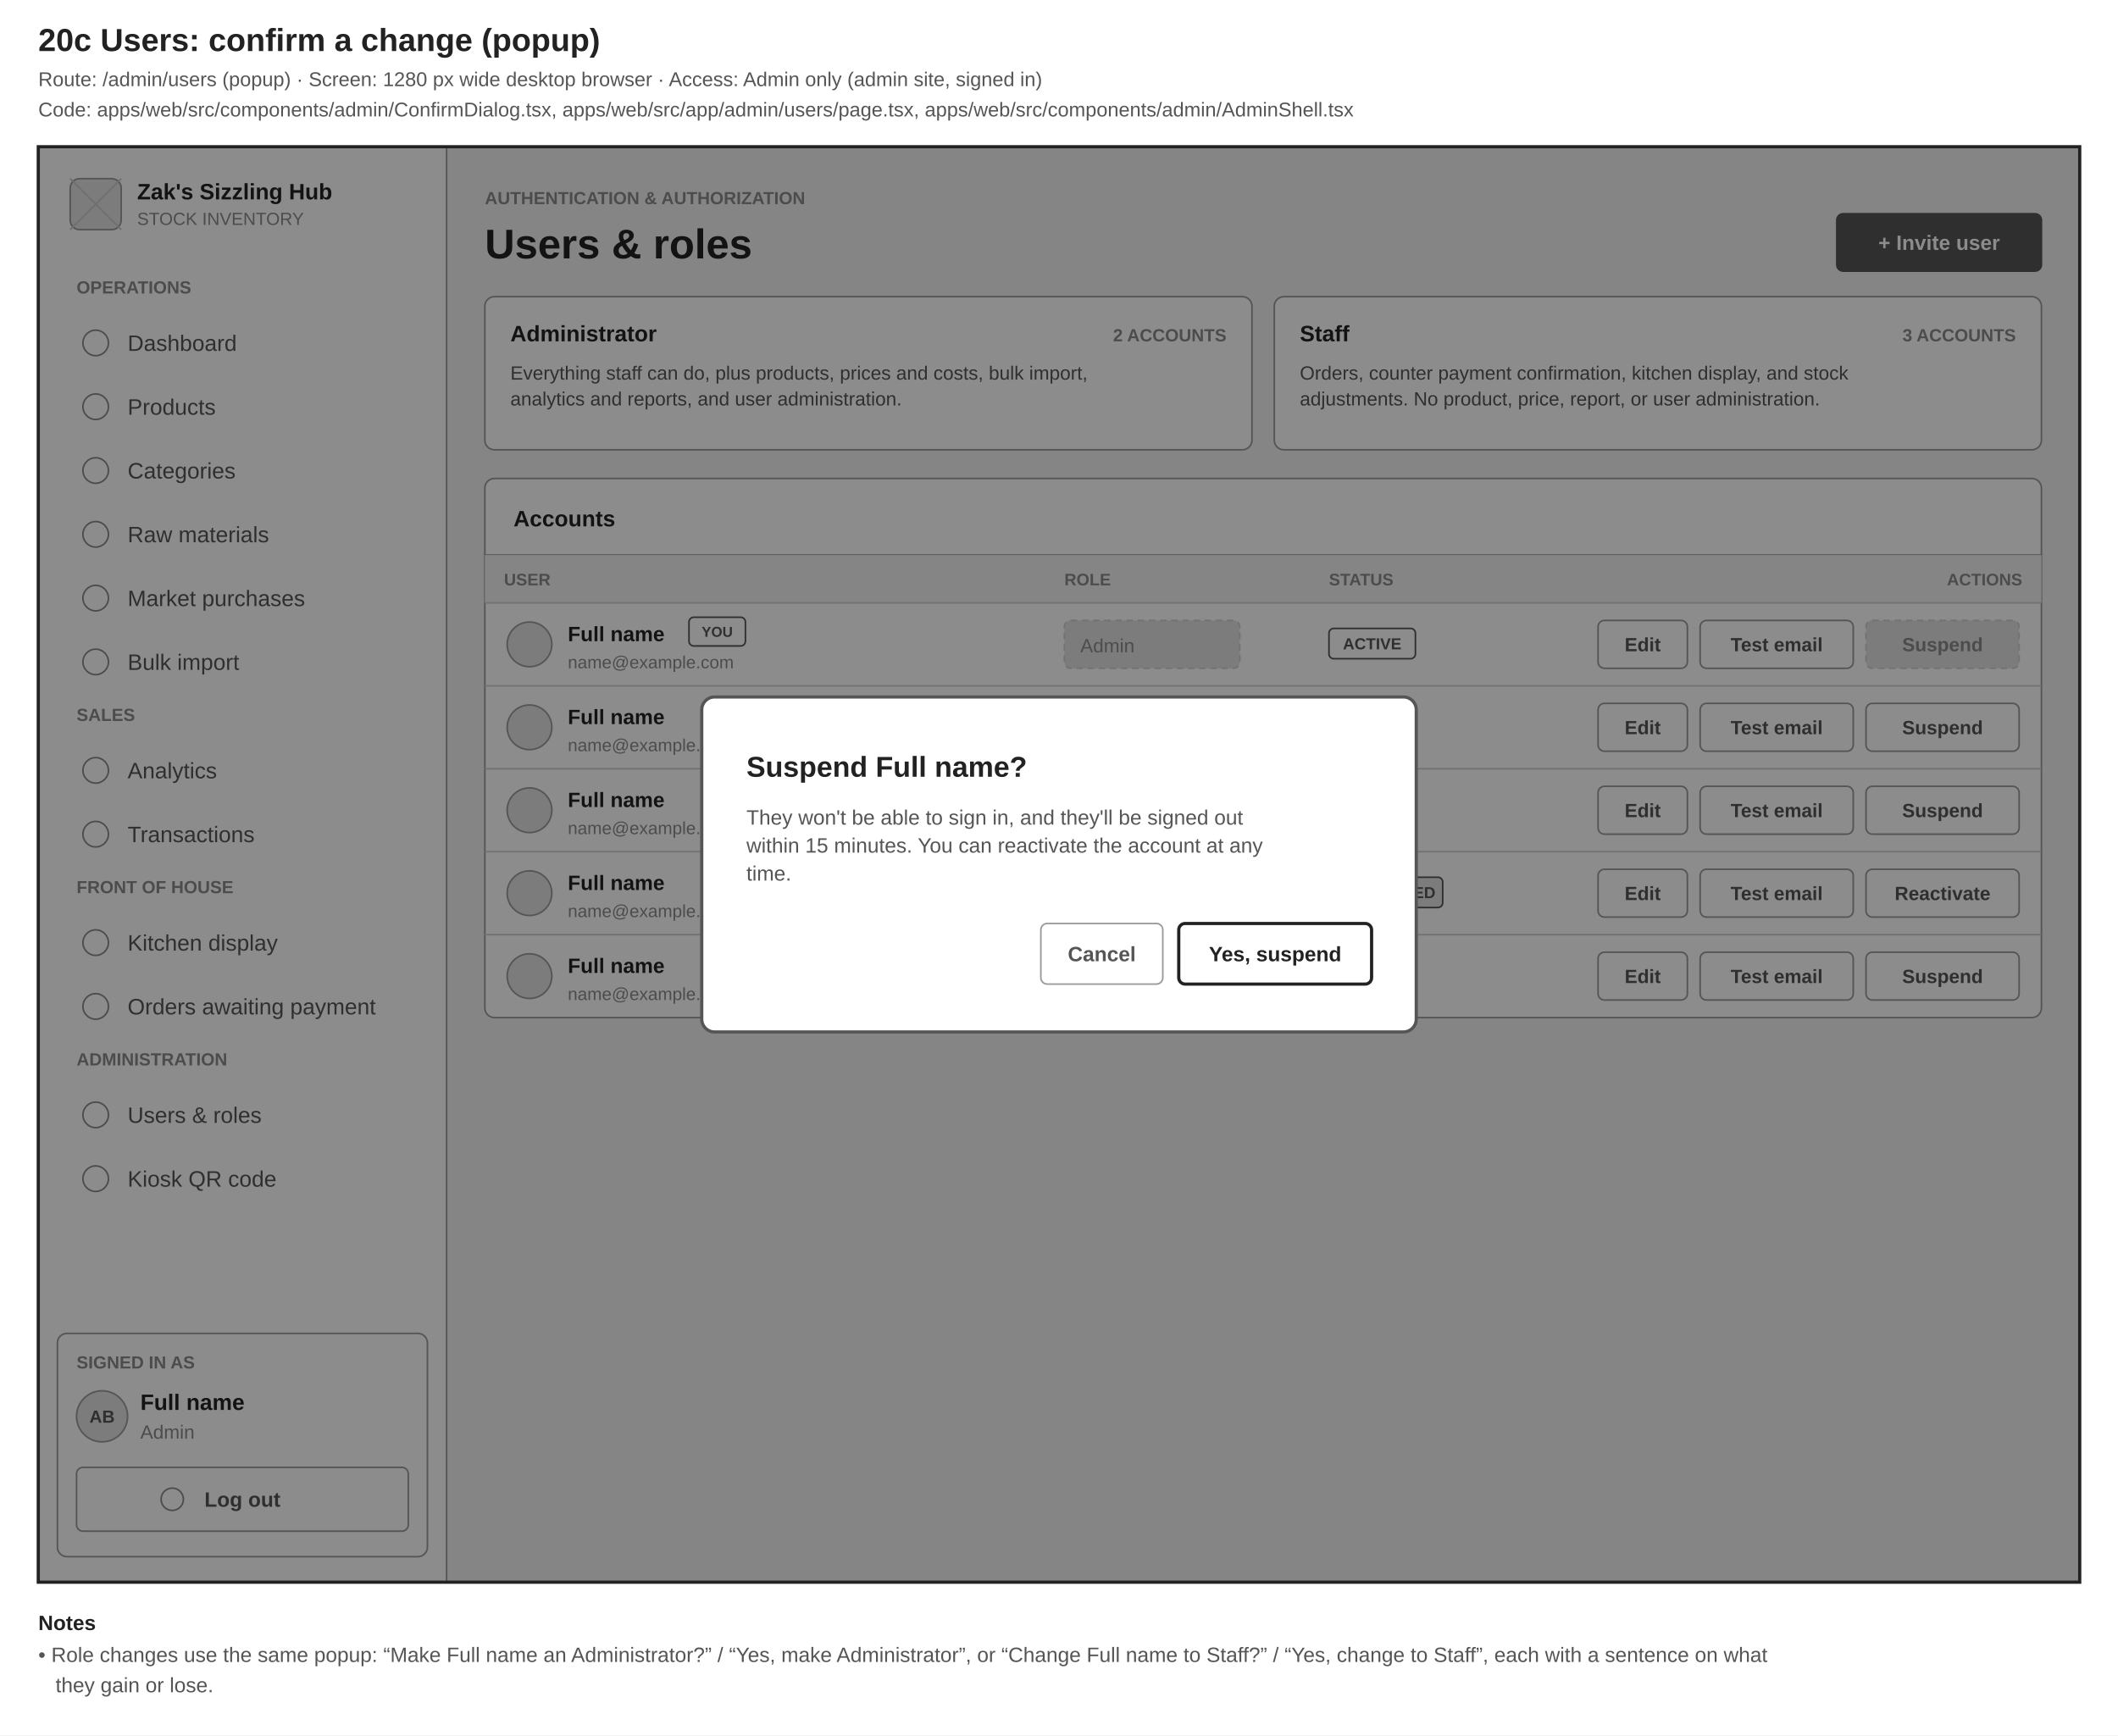
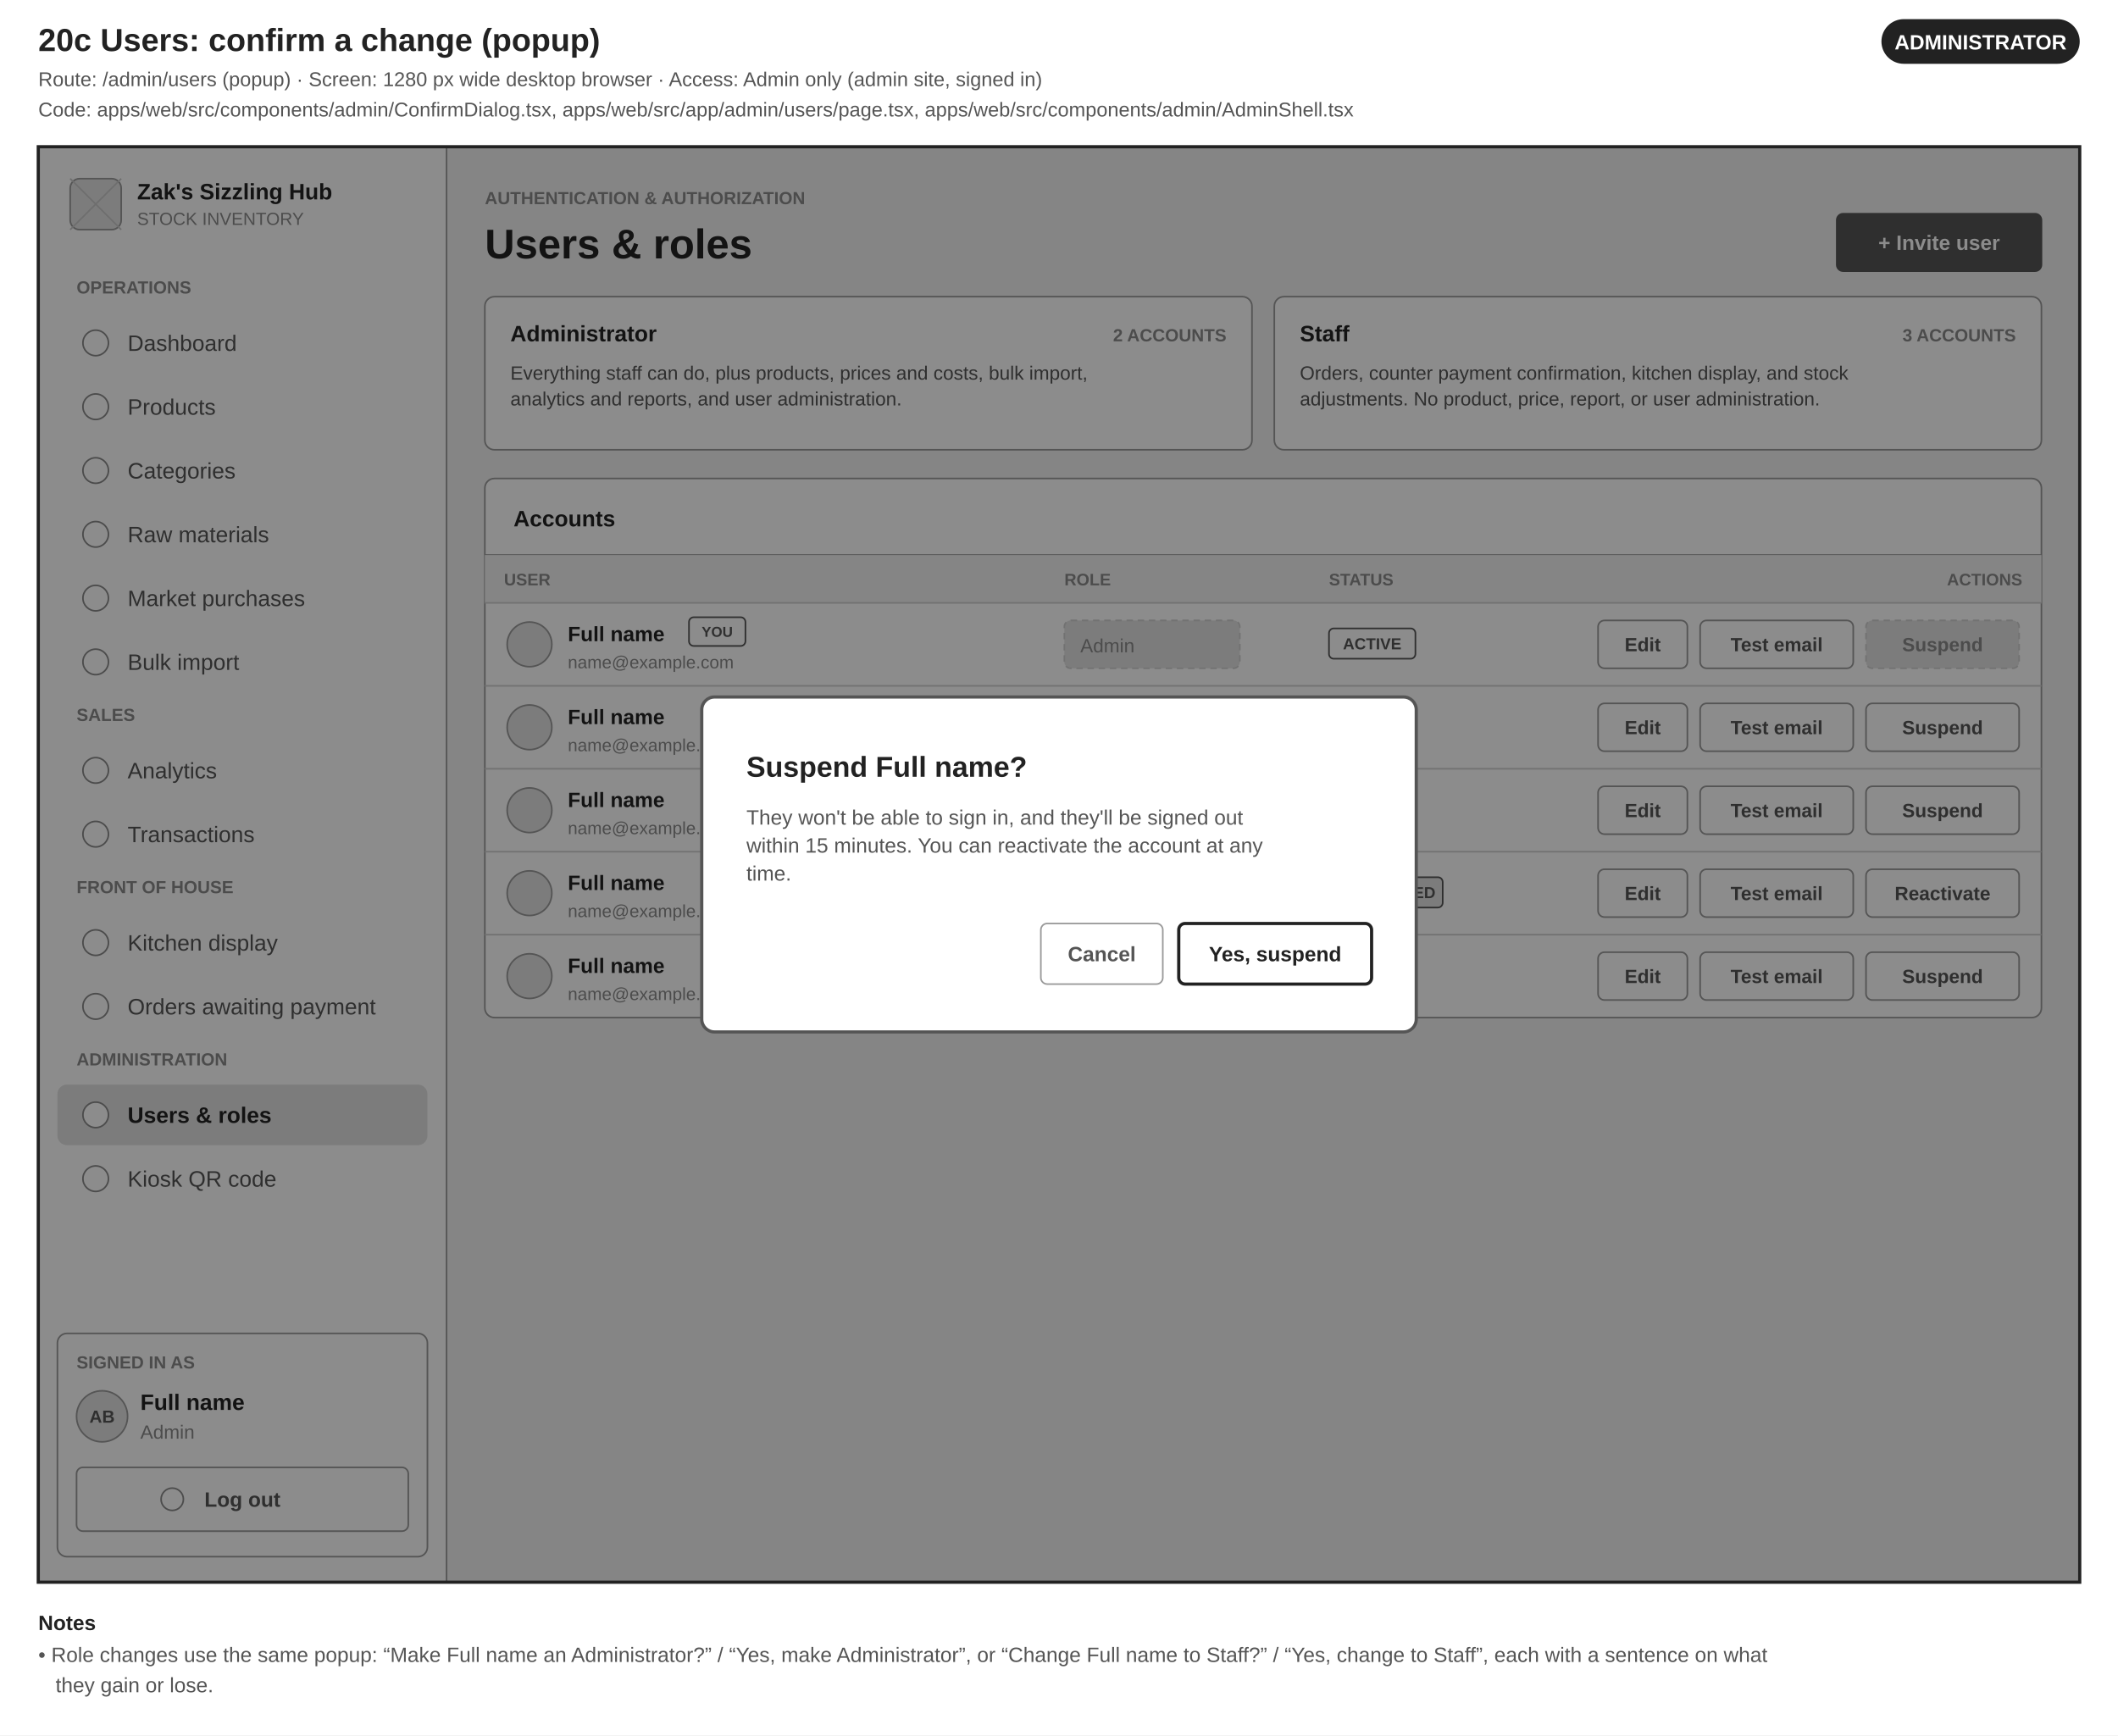
<svg xmlns="http://www.w3.org/2000/svg" width="1328" height="1088" viewBox="0 0 1328 1088">
  <rect x="0" y="0" width="1328" height="1088" fill="#ffffff" />
  <text x="24" y="32" font-family="Arial, Helvetica, sans-serif" font-size="20" font-weight="700" fill="#222222">20c  Users: confirm a change (popup)</text>
  <text x="24" y="54" font-family="Arial, Helvetica, sans-serif" font-size="12.5" fill="#555555">Route: /admin/users  (popup)   ·   Screen: 1280 px wide desktop browser   ·   Access: Admin only (admin site, signed in)</text>
  <text x="24" y="73" font-family="Arial, Helvetica, sans-serif" font-size="12.5" fill="#555555">Code: apps/web/src/components/admin/ConfirmDialog.tsx, apps/web/src/app/admin/users/page.tsx, apps/web/src/components/admin/AdminShell.tsx</text>
+   <rect x="1179.67" y="12" width="124.33" height="28" rx="14" fill="#222222" />
+   <text x="1241.835" y="31" font-family="Arial, Helvetica, sans-serif" font-size="13" font-weight="700" fill="#ffffff" text-anchor="middle">ADMINISTRATOR</text>
  <text x="24" y="1022" font-family="Arial, Helvetica, sans-serif" font-size="13" font-weight="700" fill="#222222">Notes</text>
  <text x="24" y="1042" font-family="Arial, Helvetica, sans-serif" font-size="13" fill="#555555" xml:space="preserve">• Role changes use the same popup: “Make Full name an Administrator?” / “Yes, make Administrator”, or “Change Full name to Staff?” / “Yes, change to Staff”, each with a sentence on what</text>
  <text x="24" y="1061" font-family="Arial, Helvetica, sans-serif" font-size="13" fill="#555555" xml:space="preserve">   they gain or lose.</text>
  <g transform="translate(24,92)">
    <clipPath id="frame">
      <rect x="0" y="0" width="1280" height="900" />
    </clipPath>
    <g clip-path="url(#frame)">
      <rect x="0" y="0" width="1280" height="900" fill="#ffffff" />
      <rect x="0" y="0" width="1280" height="900" rx="0" fill="#f3f3f3" stroke="none" />
      <rect x="0" y="0" width="256" height="900" rx="0" fill="#ffffff" stroke="none" />
      <line x1="256" y1="0" x2="256" y2="900" stroke="#9a9a9a" stroke-width="1" />
      <rect x="20" y="20" width="32" height="32" rx="6" fill="#e2e2e2" stroke="#9a9a9a" stroke-width="1" />
      <line x1="20" y1="20" x2="52" y2="52" stroke="#c9c9c9" stroke-width="1" />
      <line x1="52" y1="20" x2="20" y2="52" stroke="#c9c9c9" stroke-width="1" />
      <text x="62" y="33" font-family="Arial, Helvetica, sans-serif" font-size="14" font-weight="700" text-anchor="start" fill="#222222">Zak's Sizzling Hub</text>
      <text x="62" y="49" font-family="Arial, Helvetica, sans-serif" font-size="11" font-weight="400" text-anchor="start" fill="#8a8a8a">STOCK INVENTORY</text>
      <text x="24" y="92" font-family="Arial, Helvetica, sans-serif" font-size="11" font-weight="700" text-anchor="start" fill="#8a8a8a">OPERATIONS</text>
      <circle cx="36" cy="123" r="8" fill="#ffffff" stroke="#8a8a8a" stroke-width="1" />
      <text x="56" y="128" font-family="Arial, Helvetica, sans-serif" font-size="14" font-weight="400" text-anchor="start" fill="#555555">Dashboard</text>
      <circle cx="36" cy="163" r="8" fill="#ffffff" stroke="#8a8a8a" stroke-width="1" />
      <text x="56" y="168" font-family="Arial, Helvetica, sans-serif" font-size="14" font-weight="400" text-anchor="start" fill="#555555">Products</text>
      <circle cx="36" cy="203" r="8" fill="#ffffff" stroke="#8a8a8a" stroke-width="1" />
      <text x="56" y="208" font-family="Arial, Helvetica, sans-serif" font-size="14" font-weight="400" text-anchor="start" fill="#555555">Categories</text>
      <circle cx="36" cy="243" r="8" fill="#ffffff" stroke="#8a8a8a" stroke-width="1" />
      <text x="56" y="248" font-family="Arial, Helvetica, sans-serif" font-size="14" font-weight="400" text-anchor="start" fill="#555555">Raw materials</text>
      <circle cx="36" cy="283" r="8" fill="#ffffff" stroke="#8a8a8a" stroke-width="1" />
      <text x="56" y="288" font-family="Arial, Helvetica, sans-serif" font-size="14" font-weight="400" text-anchor="start" fill="#555555">Market purchases</text>
      <circle cx="36" cy="323" r="8" fill="#ffffff" stroke="#8a8a8a" stroke-width="1" />
      <text x="56" y="328" font-family="Arial, Helvetica, sans-serif" font-size="14" font-weight="400" text-anchor="start" fill="#555555">Bulk import</text>
      <text x="24" y="360" font-family="Arial, Helvetica, sans-serif" font-size="11" font-weight="700" text-anchor="start" fill="#8a8a8a">SALES</text>
      <circle cx="36" cy="391" r="8" fill="#ffffff" stroke="#8a8a8a" stroke-width="1" />
      <text x="56" y="396" font-family="Arial, Helvetica, sans-serif" font-size="14" font-weight="400" text-anchor="start" fill="#555555">Analytics</text>
      <circle cx="36" cy="431" r="8" fill="#ffffff" stroke="#8a8a8a" stroke-width="1" />
      <text x="56" y="436" font-family="Arial, Helvetica, sans-serif" font-size="14" font-weight="400" text-anchor="start" fill="#555555">Transactions</text>
      <text x="24" y="468" font-family="Arial, Helvetica, sans-serif" font-size="11" font-weight="700" text-anchor="start" fill="#8a8a8a">FRONT OF HOUSE</text>
      <circle cx="36" cy="499" r="8" fill="#ffffff" stroke="#8a8a8a" stroke-width="1" />
      <text x="56" y="504" font-family="Arial, Helvetica, sans-serif" font-size="14" font-weight="400" text-anchor="start" fill="#555555">Kitchen display</text>
      <circle cx="36" cy="539" r="8" fill="#ffffff" stroke="#8a8a8a" stroke-width="1" />
      <text x="56" y="544" font-family="Arial, Helvetica, sans-serif" font-size="14" font-weight="400" text-anchor="start" fill="#555555">Orders awaiting payment</text>
      <text x="24" y="576" font-family="Arial, Helvetica, sans-serif" font-size="11" font-weight="700" text-anchor="start" fill="#8a8a8a">ADMINISTRATION</text>
+       <rect x="12" y="588" width="232" height="38" rx="6" fill="#e2e2e2" stroke="none" />
      <circle cx="36" cy="607" r="8" fill="#ffffff" stroke="#8a8a8a" stroke-width="1" />
-       <text x="56" y="612" font-family="Arial, Helvetica, sans-serif" font-size="14" font-weight="400" text-anchor="start" fill="#555555">Users &amp; roles</text>
+       <text x="56" y="612" font-family="Arial, Helvetica, sans-serif" font-size="14" font-weight="700" text-anchor="start" fill="#222222">Users &amp; roles</text>
      <circle cx="36" cy="647" r="8" fill="#ffffff" stroke="#8a8a8a" stroke-width="1" />
      <text x="56" y="652" font-family="Arial, Helvetica, sans-serif" font-size="14" font-weight="400" text-anchor="start" fill="#555555">Kiosk QR code</text>
      <rect x="12" y="744" width="232" height="140" rx="6" fill="#ffffff" stroke="#9a9a9a" stroke-width="1" />
      <text x="24" y="766" font-family="Arial, Helvetica, sans-serif" font-size="11" font-weight="700" text-anchor="start" fill="#8a8a8a">SIGNED IN AS</text>
      <circle cx="40" cy="796" r="16" fill="#e2e2e2" stroke="#9a9a9a" stroke-width="1" />
      <text x="40" y="800" font-family="Arial, Helvetica, sans-serif" font-size="11" font-weight="700" text-anchor="middle" fill="#555555">AB</text>
      <text x="64" y="792" font-family="Arial, Helvetica, sans-serif" font-size="14" font-weight="700" text-anchor="start" fill="#222222">Full name</text>
      <text x="64" y="810" font-family="Arial, Helvetica, sans-serif" font-size="12" font-weight="400" text-anchor="start" fill="#8a8a8a">Admin</text>
      <rect x="24" y="828" width="208" height="40" rx="4" fill="#ffffff" stroke="#9a9a9a" stroke-width="1" />
      <text x="128.0" y="852.68" font-family="Arial, Helvetica, sans-serif" font-size="13" font-weight="700" text-anchor="middle" fill="#555555">Log out</text>
      <circle cx="84" cy="848" r="7" fill="#ffffff" stroke="#8a8a8a" stroke-width="1" />
      <text x="280" y="36" font-family="Arial, Helvetica, sans-serif" font-size="11" font-weight="700" text-anchor="start" fill="#8a8a8a">AUTHENTICATION &amp; AUTHORIZATION</text>
      <text x="280" y="70" font-family="Arial, Helvetica, sans-serif" font-size="26" font-weight="700" text-anchor="start" fill="#222222">Users &amp; roles</text>
      <rect x="1127.67" y="42" width="128.33" height="36" rx="4" fill="#555555" stroke="#555555" stroke-width="1" />
      <text x="1191.835" y="64.68" font-family="Arial, Helvetica, sans-serif" font-size="13" font-weight="700" text-anchor="middle" fill="#ffffff">+ Invite user</text>
      <rect x="280.0" y="94" width="481.0" height="96" rx="6" fill="#ffffff" stroke="#9a9a9a" stroke-width="1" />
      <text x="296.0" y="122" font-family="Arial, Helvetica, sans-serif" font-size="14" font-weight="700" text-anchor="start" fill="#222222">Administrator</text>
      <text x="745.0" y="122" font-family="Arial, Helvetica, sans-serif" font-size="11" font-weight="700" text-anchor="end" fill="#8a8a8a">2 ACCOUNTS</text>
      <text x="296.0" y="146" font-family="Arial, Helvetica, sans-serif" font-size="12" font-weight="400" text-anchor="start" fill="#555555">Everything staff can do, plus products, prices and costs, bulk import,</text>
      <text x="296.0" y="162.2" font-family="Arial, Helvetica, sans-serif" font-size="12" font-weight="400" text-anchor="start" fill="#555555">analytics and reports, and user administration.</text>
      <rect x="775.0" y="94" width="481.0" height="96" rx="6" fill="#ffffff" stroke="#9a9a9a" stroke-width="1" />
      <text x="791.0" y="122" font-family="Arial, Helvetica, sans-serif" font-size="14" font-weight="700" text-anchor="start" fill="#222222">Staff</text>
      <text x="1240.0" y="122" font-family="Arial, Helvetica, sans-serif" font-size="11" font-weight="700" text-anchor="end" fill="#8a8a8a">3 ACCOUNTS</text>
      <text x="791.0" y="146" font-family="Arial, Helvetica, sans-serif" font-size="12" font-weight="400" text-anchor="start" fill="#555555">Orders, counter payment confirmation, kitchen display, and stock</text>
      <text x="791.0" y="162.2" font-family="Arial, Helvetica, sans-serif" font-size="12" font-weight="400" text-anchor="start" fill="#555555">adjustments. No product, price, report, or user administration.</text>
      <rect x="280" y="208" width="976" height="338" rx="6" fill="#ffffff" stroke="#9a9a9a" stroke-width="1" />
      <text x="298" y="238" font-family="Arial, Helvetica, sans-serif" font-size="14" font-weight="700" text-anchor="start" fill="#222222">Accounts</text>
      <line x1="280" y1="256" x2="1256" y2="256" stroke="#9a9a9a" stroke-width="1" />
      <rect x="280" y="256" width="976" height="30" rx="0" fill="#f3f3f3" stroke="none" stroke-width="1" />
      <text x="292" y="275.0" font-family="Arial, Helvetica, sans-serif" font-size="10.5" font-weight="700" text-anchor="start" fill="#8a8a8a">USER</text>
      <text x="643.36" y="275.0" font-family="Arial, Helvetica, sans-serif" font-size="10.5" font-weight="700" text-anchor="start" fill="#8a8a8a">ROLE</text>
      <text x="809.28" y="275.0" font-family="Arial, Helvetica, sans-serif" font-size="10.5" font-weight="700" text-anchor="start" fill="#8a8a8a">STATUS</text>
      <text x="1244.0" y="275.0" font-family="Arial, Helvetica, sans-serif" font-size="10.5" font-weight="700" text-anchor="end" fill="#8a8a8a">ACTIONS</text>
      <line x1="280" y1="286" x2="1256" y2="286" stroke="#cfcfcf" stroke-width="1" />
      <circle cx="308" cy="312.0" r="14" fill="#e2e2e2" stroke="#9a9a9a" stroke-width="1" />
      <text x="332" y="310.0" font-family="Arial, Helvetica, sans-serif" font-size="13" font-weight="700" text-anchor="start" fill="#222222">Full name</text>
      <rect x="408" y="295.0" width="35.39" height="18" rx="3" fill="#ffffff" stroke="#555555" stroke-width="1" />
      <text x="425.695" y="307.24" font-family="Arial, Helvetica, sans-serif" font-size="9" font-weight="700" text-anchor="middle" fill="#555555">YOU</text>
      <text x="332" y="327.0" font-family="Arial, Helvetica, sans-serif" font-size="11" font-weight="400" text-anchor="start" fill="#8a8a8a">name@example.com</text>
      <rect x="643.36" y="297.0" width="110" height="30" rx="4" fill="#e2e2e2" stroke="#cfcfcf" stroke-width="1" stroke-dasharray="4 3" />
      <text x="653.36" y="317.0" font-family="Arial, Helvetica, sans-serif" font-size="12" font-weight="400" text-anchor="start" fill="#8a8a8a">Admin</text>
      <rect x="809.28" y="302.0" width="54.2" height="19" rx="3" fill="#ffffff" stroke="#555555" stroke-width="1" />
      <text x="836.38" y="315.1" font-family="Arial, Helvetica, sans-serif" font-size="10" font-weight="700" text-anchor="middle" fill="#555555">ACTIVE</text>
      <rect x="1146.0" y="297.0" width="96" height="30" rx="4" fill="#e2e2e2" stroke="#cfcfcf" stroke-width="1" stroke-dasharray="4 3" />
      <text x="1194.0" y="316.32" font-family="Arial, Helvetica, sans-serif" font-size="12" font-weight="700" text-anchor="middle" fill="#8a8a8a">Suspend</text>
      <rect x="1042.0" y="297.0" width="96" height="30" rx="4" fill="#ffffff" stroke="#9a9a9a" stroke-width="1" />
      <text x="1090.0" y="316.32" font-family="Arial, Helvetica, sans-serif" font-size="12" font-weight="700" text-anchor="middle" fill="#555555">Test email</text>
      <rect x="978.0" y="297.0" width="56" height="30" rx="4" fill="#ffffff" stroke="#9a9a9a" stroke-width="1" />
      <text x="1006.0" y="316.32" font-family="Arial, Helvetica, sans-serif" font-size="12" font-weight="700" text-anchor="middle" fill="#555555">Edit</text>
      <line x1="280" y1="338" x2="1256" y2="338" stroke="#cfcfcf" stroke-width="1" />
      <circle cx="308" cy="364.0" r="14" fill="#e2e2e2" stroke="#9a9a9a" stroke-width="1" />
      <text x="332" y="362.0" font-family="Arial, Helvetica, sans-serif" font-size="13" font-weight="700" text-anchor="start" fill="#222222">Full name</text>
      <text x="332" y="379.0" font-family="Arial, Helvetica, sans-serif" font-size="11" font-weight="400" text-anchor="start" fill="#8a8a8a">name@example.com</text>
      <rect x="643.36" y="349.0" width="110" height="30" rx="4" fill="#ffffff" stroke="#9a9a9a" stroke-width="1" />
      <text x="653.36" y="368.32" font-family="Arial, Helvetica, sans-serif" font-size="12" font-weight="400" text-anchor="start" fill="#222222">Admin</text>
      <text x="737.36" y="368.0" font-family="Arial, Helvetica, sans-serif" font-size="12" font-weight="400" text-anchor="middle" fill="#555555">▾</text>
      <rect x="809.28" y="354.0" width="54.2" height="19" rx="3" fill="#ffffff" stroke="#555555" stroke-width="1" />
      <text x="836.38" y="367.1" font-family="Arial, Helvetica, sans-serif" font-size="10" font-weight="700" text-anchor="middle" fill="#555555">ACTIVE</text>
      <rect x="1146.0" y="349.0" width="96" height="30" rx="4" fill="#ffffff" stroke="#9a9a9a" stroke-width="1" />
      <text x="1194.0" y="368.32" font-family="Arial, Helvetica, sans-serif" font-size="12" font-weight="700" text-anchor="middle" fill="#555555">Suspend</text>
      <rect x="1042.0" y="349.0" width="96" height="30" rx="4" fill="#ffffff" stroke="#9a9a9a" stroke-width="1" />
      <text x="1090.0" y="368.32" font-family="Arial, Helvetica, sans-serif" font-size="12" font-weight="700" text-anchor="middle" fill="#555555">Test email</text>
      <rect x="978.0" y="349.0" width="56" height="30" rx="4" fill="#ffffff" stroke="#9a9a9a" stroke-width="1" />
      <text x="1006.0" y="368.32" font-family="Arial, Helvetica, sans-serif" font-size="12" font-weight="700" text-anchor="middle" fill="#555555">Edit</text>
      <line x1="280" y1="390" x2="1256" y2="390" stroke="#cfcfcf" stroke-width="1" />
      <circle cx="308" cy="416.0" r="14" fill="#e2e2e2" stroke="#9a9a9a" stroke-width="1" />
      <text x="332" y="414.0" font-family="Arial, Helvetica, sans-serif" font-size="13" font-weight="700" text-anchor="start" fill="#222222">Full name</text>
      <text x="332" y="431.0" font-family="Arial, Helvetica, sans-serif" font-size="11" font-weight="400" text-anchor="start" fill="#8a8a8a">name@example.com</text>
      <rect x="643.36" y="401.0" width="110" height="30" rx="4" fill="#ffffff" stroke="#9a9a9a" stroke-width="1" />
      <text x="653.36" y="420.32" font-family="Arial, Helvetica, sans-serif" font-size="12" font-weight="400" text-anchor="start" fill="#222222">Staff</text>
      <text x="737.36" y="420.0" font-family="Arial, Helvetica, sans-serif" font-size="12" font-weight="400" text-anchor="middle" fill="#555555">▾</text>
      <rect x="809.28" y="406.0" width="54.2" height="19" rx="3" fill="#ffffff" stroke="#555555" stroke-width="1" />
      <text x="836.38" y="419.1" font-family="Arial, Helvetica, sans-serif" font-size="10" font-weight="700" text-anchor="middle" fill="#555555">ACTIVE</text>
      <rect x="1146.0" y="401.0" width="96" height="30" rx="4" fill="#ffffff" stroke="#9a9a9a" stroke-width="1" />
      <text x="1194.0" y="420.32" font-family="Arial, Helvetica, sans-serif" font-size="12" font-weight="700" text-anchor="middle" fill="#555555">Suspend</text>
      <rect x="1042.0" y="401.0" width="96" height="30" rx="4" fill="#ffffff" stroke="#9a9a9a" stroke-width="1" />
      <text x="1090.0" y="420.32" font-family="Arial, Helvetica, sans-serif" font-size="12" font-weight="700" text-anchor="middle" fill="#555555">Test email</text>
      <rect x="978.0" y="401.0" width="56" height="30" rx="4" fill="#ffffff" stroke="#9a9a9a" stroke-width="1" />
      <text x="1006.0" y="420.32" font-family="Arial, Helvetica, sans-serif" font-size="12" font-weight="700" text-anchor="middle" fill="#555555">Edit</text>
      <line x1="280" y1="442" x2="1256" y2="442" stroke="#cfcfcf" stroke-width="1" />
      <circle cx="308" cy="468.0" r="14" fill="#e2e2e2" stroke="#9a9a9a" stroke-width="1" />
      <text x="332" y="466.0" font-family="Arial, Helvetica, sans-serif" font-size="13" font-weight="700" text-anchor="start" fill="#222222">Full name</text>
      <text x="332" y="483.0" font-family="Arial, Helvetica, sans-serif" font-size="11" font-weight="400" text-anchor="start" fill="#8a8a8a">name@example.com</text>
      <rect x="643.36" y="453.0" width="110" height="30" rx="4" fill="#ffffff" stroke="#9a9a9a" stroke-width="1" />
      <text x="653.36" y="472.32" font-family="Arial, Helvetica, sans-serif" font-size="12" font-weight="400" text-anchor="start" fill="#222222">Staff</text>
      <text x="737.36" y="472.0" font-family="Arial, Helvetica, sans-serif" font-size="12" font-weight="400" text-anchor="middle" fill="#555555">▾</text>
      <rect x="809.28" y="458.0" width="71.3" height="19" rx="3" fill="#e2e2e2" stroke="#555555" stroke-width="1" />
      <text x="844.93" y="471.1" font-family="Arial, Helvetica, sans-serif" font-size="10" font-weight="700" text-anchor="middle" fill="#555555">SUSPENDED</text>
      <rect x="1146.0" y="453.0" width="96" height="30" rx="4" fill="#ffffff" stroke="#9a9a9a" stroke-width="1" />
      <text x="1194.0" y="472.32" font-family="Arial, Helvetica, sans-serif" font-size="12" font-weight="700" text-anchor="middle" fill="#555555">Reactivate</text>
      <rect x="1042.0" y="453.0" width="96" height="30" rx="4" fill="#ffffff" stroke="#9a9a9a" stroke-width="1" />
      <text x="1090.0" y="472.32" font-family="Arial, Helvetica, sans-serif" font-size="12" font-weight="700" text-anchor="middle" fill="#555555">Test email</text>
      <rect x="978.0" y="453.0" width="56" height="30" rx="4" fill="#ffffff" stroke="#9a9a9a" stroke-width="1" />
      <text x="1006.0" y="472.32" font-family="Arial, Helvetica, sans-serif" font-size="12" font-weight="700" text-anchor="middle" fill="#555555">Edit</text>
      <line x1="280" y1="494" x2="1256" y2="494" stroke="#cfcfcf" stroke-width="1" />
      <circle cx="308" cy="520.0" r="14" fill="#e2e2e2" stroke="#9a9a9a" stroke-width="1" />
      <text x="332" y="518.0" font-family="Arial, Helvetica, sans-serif" font-size="13" font-weight="700" text-anchor="start" fill="#222222">Full name</text>
      <text x="332" y="535.0" font-family="Arial, Helvetica, sans-serif" font-size="11" font-weight="400" text-anchor="start" fill="#8a8a8a">name@example.com</text>
      <rect x="643.36" y="505.0" width="110" height="30" rx="4" fill="#ffffff" stroke="#9a9a9a" stroke-width="1" />
      <text x="653.36" y="524.32" font-family="Arial, Helvetica, sans-serif" font-size="12" font-weight="400" text-anchor="start" fill="#222222">Staff</text>
      <text x="737.36" y="524.0" font-family="Arial, Helvetica, sans-serif" font-size="12" font-weight="400" text-anchor="middle" fill="#555555">▾</text>
      <rect x="809.28" y="510.0" width="54.2" height="19" rx="3" fill="#ffffff" stroke="#555555" stroke-width="1" />
      <text x="836.38" y="523.1" font-family="Arial, Helvetica, sans-serif" font-size="10" font-weight="700" text-anchor="middle" fill="#555555">ACTIVE</text>
      <rect x="1146.0" y="505.0" width="96" height="30" rx="4" fill="#ffffff" stroke="#9a9a9a" stroke-width="1" />
      <text x="1194.0" y="524.32" font-family="Arial, Helvetica, sans-serif" font-size="12" font-weight="700" text-anchor="middle" fill="#555555">Suspend</text>
      <rect x="1042.0" y="505.0" width="96" height="30" rx="4" fill="#ffffff" stroke="#9a9a9a" stroke-width="1" />
      <text x="1090.0" y="524.32" font-family="Arial, Helvetica, sans-serif" font-size="12" font-weight="700" text-anchor="middle" fill="#555555">Test email</text>
      <rect x="978.0" y="505.0" width="56" height="30" rx="4" fill="#ffffff" stroke="#9a9a9a" stroke-width="1" />
      <text x="1006.0" y="524.32" font-family="Arial, Helvetica, sans-serif" font-size="12" font-weight="700" text-anchor="middle" fill="#555555">Edit</text>
      <rect x="0" y="0" width="1280" height="900" rx="0" fill="#000000" stroke="none" stroke-width="1" fill-opacity="0.45" />
      <rect x="416.0" y="345.0" width="448" height="210" rx="8" fill="#ffffff" stroke="#555555" stroke-width="2" />
      <text x="444.0" y="395.0" font-family="Arial, Helvetica, sans-serif" font-size="18" font-weight="700" text-anchor="start" fill="#222222">Suspend Full name?</text>
      <text x="444.0" y="425.0" font-family="Arial, Helvetica, sans-serif" font-size="13" font-weight="400" text-anchor="start" fill="#555555">They won't be able to sign in, and they'll be signed out</text>
      <text x="444.0" y="442.55" font-family="Arial, Helvetica, sans-serif" font-size="13" font-weight="400" text-anchor="start" fill="#555555">within 15 minutes. You can reactivate the account at any</text>
      <text x="444.0" y="460.1" font-family="Arial, Helvetica, sans-serif" font-size="13" font-weight="400" text-anchor="start" fill="#555555">time.</text>
      <rect x="715.08" y="487.0" width="120.92" height="38" rx="4" fill="#ffffff" stroke="#222222" stroke-width="2" />
      <text x="775.54" y="510.68" font-family="Arial, Helvetica, sans-serif" font-size="13" font-weight="700" text-anchor="middle" fill="#222222">Yes, suspend</text>
      <rect x="628.62" y="487.0" width="76.46" height="38" rx="4" fill="#ffffff" stroke="#9a9a9a" stroke-width="1" />
      <text x="666.85" y="510.68" font-family="Arial, Helvetica, sans-serif" font-size="13" font-weight="700" text-anchor="middle" fill="#555555">Cancel</text>
    </g>
    <rect x="0" y="0" width="1280" height="900" fill="none" stroke="#222222" stroke-width="2" />
  </g>
</svg>
